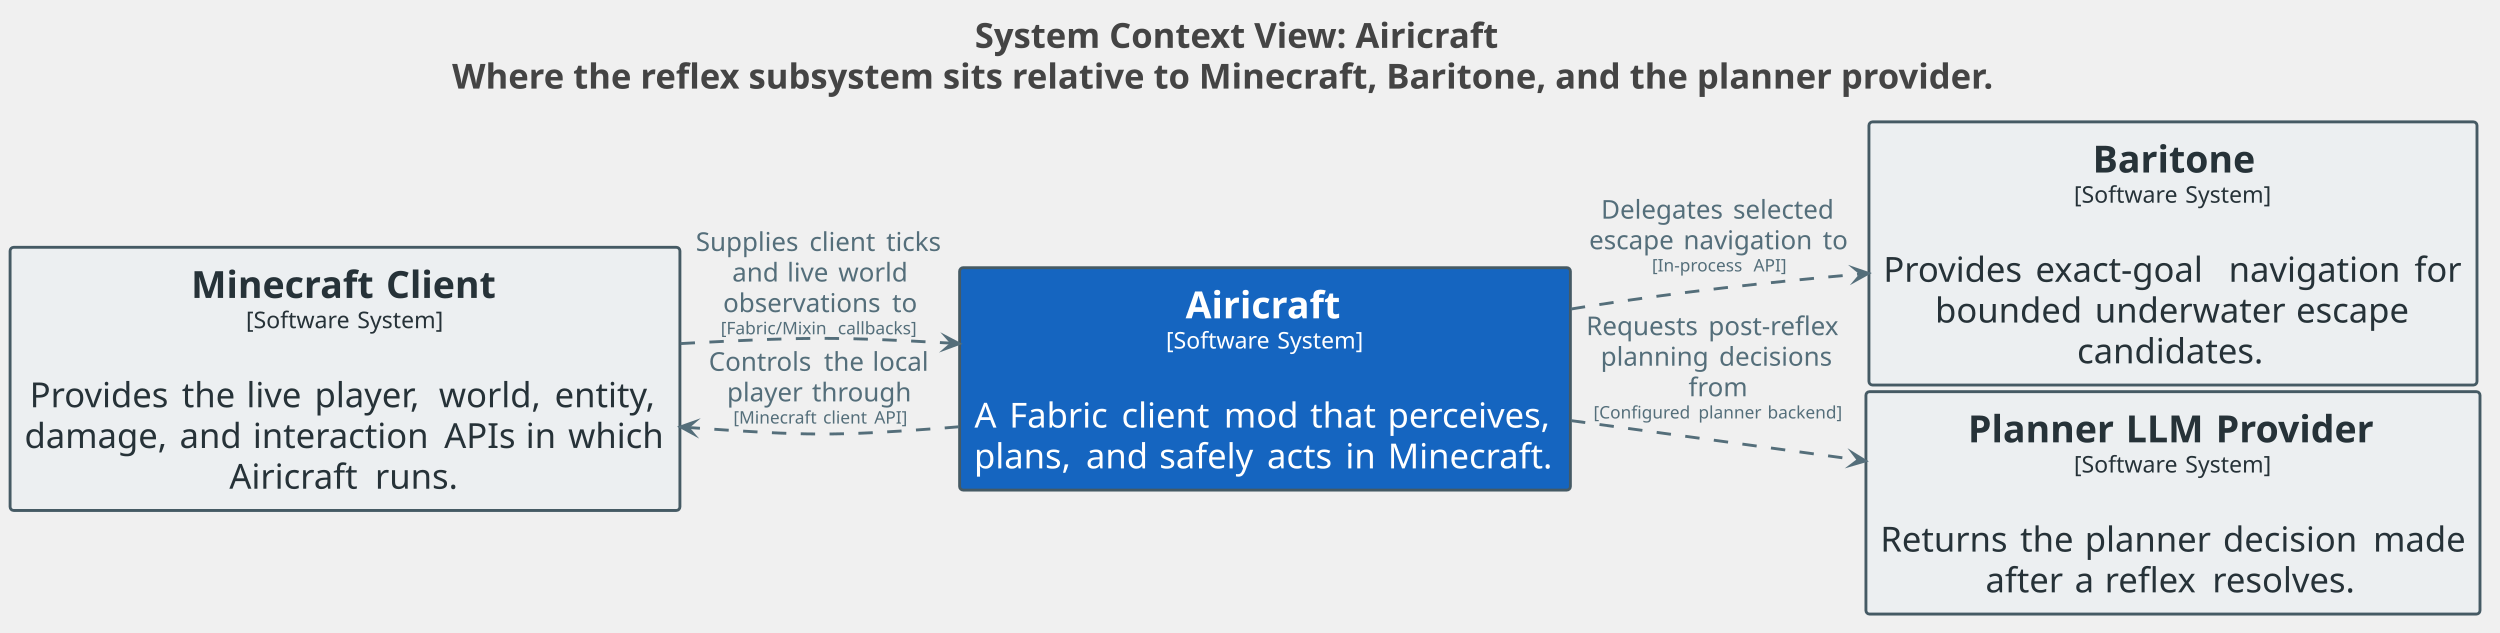
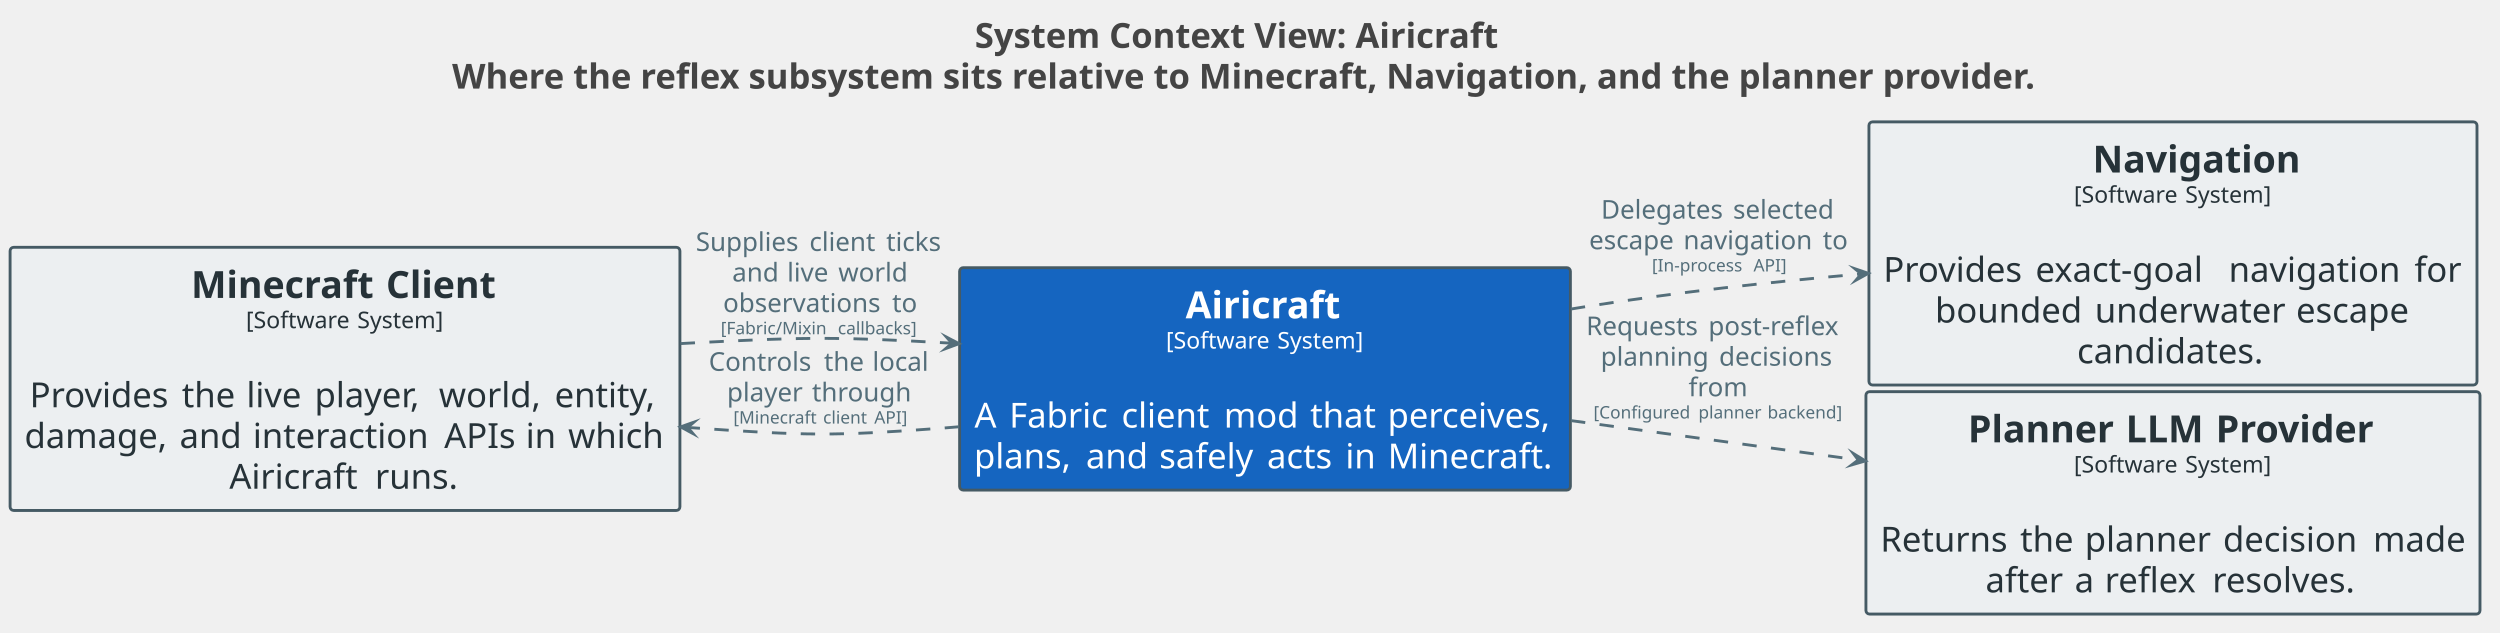
<svg xmlns="http://www.w3.org/2000/svg" contentStyleType="text/css" data-diagram-type="DESCRIPTION" height="439px" preserveAspectRatio="none" style="width:1734px;height:439px;background:#FFFFFF;" version="1.1" viewBox="0 0 1734 439" width="1734px" zoomAndPan="magnify">
  <defs />
  <g>
    <g class="title" data-source-line="1">
      <text fill="#444444" font-family="sans-serif" font-size="24" font-weight="700" lengthAdjust="spacing" textLength="374.883" x="676.121" y="33.203">System Context View: Airicraft</text>
-       <text fill="#444444" font-family="sans-serif" font-size="24" font-weight="700" lengthAdjust="spacing" textLength="1099.992" x="313.566" y="61.469">Where the reflex subsystem sits relative to Minecraft, Baritone, and the planner provider.</text>
+       <text fill="#444444" font-family="sans-serif" font-size="24" font-weight="700" lengthAdjust="spacing" textLength="1099.992" x="313.566" y="61.469">Where the reflex subsystem sits relative to Minecraft, Navigation, and the planner provider.</text>
    </g>
    <g class="entity" data-qualified-name="MinecraftClient" data-source-line="49" id="ent0001">
      <rect fill="#ECEFF1" height="182.527" rx="2.5" ry="2.5" style="stroke:#455A64;stroke-width:2;" width="464.586" x="7" y="171.531" />
      <text fill="#263238" font-family="sans-serif" font-size="26" font-weight="700" lengthAdjust="spacing" textLength="126.623" x="132.557" y="206.668">Minecraft</text>
      <text fill="#263238" font-family="sans-serif" font-size="26" font-weight="700" lengthAdjust="spacing" textLength="8.569" x="259.18" y="206.668"> </text>
      <text fill="#263238" font-family="sans-serif" font-size="26" font-weight="700" lengthAdjust="spacing" textLength="78.279" x="267.75" y="206.668">Client</text>
      <text fill="#263238" font-family="sans-serif" font-size="16" lengthAdjust="spacing" textLength="72.141" x="170.606" y="227.621">[Software</text>
      <text fill="#263238" font-family="sans-serif" font-size="16" lengthAdjust="spacing" textLength="5.062" x="242.746" y="227.621"> </text>
      <text fill="#263238" font-family="sans-serif" font-size="16" lengthAdjust="spacing" textLength="60.172" x="247.809" y="227.621">System]</text>
      <text fill="#263238" font-family="sans-serif" font-size="24" lengthAdjust="spacing" textLength="7.594" x="235.496" y="254.199"> </text>
      <text fill="#263238" font-family="sans-serif" font-size="24" lengthAdjust="spacing" textLength="97.898" x="20.604" y="282.465">Provides</text>
      <text fill="#263238" font-family="sans-serif" font-size="24" lengthAdjust="spacing" textLength="7.594" x="118.502" y="282.465"> </text>
      <text fill="#263238" font-family="sans-serif" font-size="24" lengthAdjust="spacing" textLength="37.242" x="126.096" y="282.465">the</text>
      <text fill="#263238" font-family="sans-serif" font-size="24" lengthAdjust="spacing" textLength="7.594" x="163.338" y="282.465"> </text>
      <text fill="#263238" font-family="sans-serif" font-size="24" lengthAdjust="spacing" textLength="39.668" x="170.932" y="282.465">live</text>
      <text fill="#263238" font-family="sans-serif" font-size="24" lengthAdjust="spacing" textLength="7.594" x="210.6" y="282.465"> </text>
      <text fill="#263238" font-family="sans-serif" font-size="24" lengthAdjust="spacing" textLength="78.621" x="218.193" y="282.465">player,</text>
      <text fill="#263238" font-family="sans-serif" font-size="24" lengthAdjust="spacing" textLength="7.594" x="296.815" y="282.465"> </text>
      <text fill="#263238" font-family="sans-serif" font-size="24" lengthAdjust="spacing" textLength="72.691" x="304.408" y="282.465">world,</text>
      <text fill="#263238" font-family="sans-serif" font-size="24" lengthAdjust="spacing" textLength="7.594" x="377.1" y="282.465"> </text>
      <text fill="#263238" font-family="sans-serif" font-size="24" lengthAdjust="spacing" textLength="73.289" x="384.693" y="282.465">entity,</text>
      <text fill="#263238" font-family="sans-serif" font-size="24" lengthAdjust="spacing" textLength="99.949" x="17" y="310.731">damage,</text>
      <text fill="#263238" font-family="sans-serif" font-size="24" lengthAdjust="spacing" textLength="7.594" x="116.949" y="310.731"> </text>
      <text fill="#263238" font-family="sans-serif" font-size="24" lengthAdjust="spacing" textLength="43.254" x="124.543" y="310.731">and</text>
      <text fill="#263238" font-family="sans-serif" font-size="24" lengthAdjust="spacing" textLength="7.594" x="167.797" y="310.731"> </text>
      <text fill="#263238" font-family="sans-serif" font-size="24" lengthAdjust="spacing" textLength="125.098" x="175.391" y="310.731">interaction</text>
      <text fill="#263238" font-family="sans-serif" font-size="24" lengthAdjust="spacing" textLength="7.594" x="300.488" y="310.731"> </text>
      <text fill="#263238" font-family="sans-serif" font-size="24" lengthAdjust="spacing" textLength="48.973" x="308.082" y="310.731">APIs</text>
      <text fill="#263238" font-family="sans-serif" font-size="24" lengthAdjust="spacing" textLength="7.594" x="357.055" y="310.731"> </text>
      <text fill="#263238" font-family="sans-serif" font-size="24" lengthAdjust="spacing" textLength="21.832" x="364.648" y="310.731">in</text>
      <text fill="#263238" font-family="sans-serif" font-size="24" lengthAdjust="spacing" textLength="7.594" x="386.481" y="310.731"> </text>
      <text fill="#263238" font-family="sans-serif" font-size="24" lengthAdjust="spacing" textLength="67.512" x="394.074" y="310.731">which</text>
      <text fill="#263238" font-family="sans-serif" font-size="24" lengthAdjust="spacing" textLength="93.422" x="159.066" y="338.996">Airicraft</text>
      <text fill="#263238" font-family="sans-serif" font-size="24" lengthAdjust="spacing" textLength="7.594" x="252.488" y="338.996"> </text>
      <text fill="#263238" font-family="sans-serif" font-size="24" lengthAdjust="spacing" textLength="59.438" x="260.082" y="338.996">runs.</text>
    </g>
-     <g class="entity" data-qualified-name="Baritone" data-source-line="50" id="ent0002">
+     <g class="entity" data-qualified-name="Navigation" data-source-line="50" id="ent0002">
      <rect fill="#ECEFF1" height="182.527" rx="2.5" ry="2.5" style="stroke:#455A64;stroke-width:2;" width="421.742" x="1296.3" y="84.531" />
-       <text fill="#263238" font-family="sans-serif" font-size="26" font-weight="700" lengthAdjust="spacing" textLength="111.389" x="1451.477" y="119.668">Baritone</text>
+       <text fill="#263238" font-family="sans-serif" font-size="26" font-weight="700" lengthAdjust="spacing" textLength="111.389" x="1451.477" y="119.668">Navigation</text>
      <text fill="#263238" font-family="sans-serif" font-size="16" lengthAdjust="spacing" textLength="72.141" x="1438.484" y="140.621">[Software</text>
      <text fill="#263238" font-family="sans-serif" font-size="16" lengthAdjust="spacing" textLength="5.062" x="1510.624" y="140.621"> </text>
      <text fill="#263238" font-family="sans-serif" font-size="16" lengthAdjust="spacing" textLength="60.172" x="1515.687" y="140.621">System]</text>
      <text fill="#263238" font-family="sans-serif" font-size="24" lengthAdjust="spacing" textLength="7.594" x="1503.374" y="167.199"> </text>
      <text fill="#263238" font-family="sans-serif" font-size="24" lengthAdjust="spacing" textLength="97.898" x="1306.3" y="195.465">Provides</text>
      <text fill="#263238" font-family="sans-serif" font-size="24" lengthAdjust="spacing" textLength="7.594" x="1404.198" y="195.465"> </text>
      <text fill="#263238" font-family="sans-serif" font-size="24" lengthAdjust="spacing" textLength="126.398" x="1411.792" y="195.465">exact-goal</text>
      <text fill="#263238" font-family="sans-serif" font-size="24" lengthAdjust="spacing" textLength="7.594" x="1538.191" y="195.465"> </text>
      <text fill="#263238" font-family="sans-serif" font-size="24" lengthAdjust="spacing" textLength="121.277" x="1545.784" y="195.465">navigation</text>
      <text fill="#263238" font-family="sans-serif" font-size="24" lengthAdjust="spacing" textLength="7.594" x="1667.062" y="195.465"> </text>
      <text fill="#263238" font-family="sans-serif" font-size="24" lengthAdjust="spacing" textLength="33.387" x="1674.656" y="195.465">for</text>
      <text fill="#263238" font-family="sans-serif" font-size="24" lengthAdjust="spacing" textLength="103.219" x="1342.153" y="223.731">bounded</text>
      <text fill="#263238" font-family="sans-serif" font-size="24" lengthAdjust="spacing" textLength="7.594" x="1445.372" y="223.731"> </text>
      <text fill="#263238" font-family="sans-serif" font-size="24" lengthAdjust="spacing" textLength="132" x="1452.966" y="223.731">underwater</text>
      <text fill="#263238" font-family="sans-serif" font-size="24" lengthAdjust="spacing" textLength="7.594" x="1584.966" y="223.731"> </text>
      <text fill="#263238" font-family="sans-serif" font-size="24" lengthAdjust="spacing" textLength="79.629" x="1592.56" y="223.731">escape</text>
      <text fill="#263238" font-family="sans-serif" font-size="24" lengthAdjust="spacing" textLength="133.019" x="1440.661" y="251.996">candidates.</text>
    </g>
    <g class="entity" data-qualified-name="PlannerLLMProvider" data-source-line="51" id="ent0003">
      <rect fill="#ECEFF1" height="154.262" rx="2.5" ry="2.5" style="stroke:#455A64;stroke-width:2;" width="425.914" x="1294.21" y="271.661" />
      <text fill="#263238" font-family="sans-serif" font-size="26" font-weight="700" lengthAdjust="spacing" textLength="100.89" x="1364.967" y="306.798">Planner</text>
      <text fill="#263238" font-family="sans-serif" font-size="26" font-weight="700" lengthAdjust="spacing" textLength="8.569" x="1465.857" y="306.798"> </text>
      <text fill="#263238" font-family="sans-serif" font-size="26" font-weight="700" lengthAdjust="spacing" textLength="53.841" x="1474.426" y="306.798">LLM</text>
      <text fill="#263238" font-family="sans-serif" font-size="26" font-weight="700" lengthAdjust="spacing" textLength="8.569" x="1528.267" y="306.798"> </text>
      <text fill="#263238" font-family="sans-serif" font-size="26" font-weight="700" lengthAdjust="spacing" textLength="112.531" x="1536.836" y="306.798">Provider</text>
      <text fill="#263238" font-family="sans-serif" font-size="16" lengthAdjust="spacing" textLength="72.141" x="1438.479" y="327.751">[Software</text>
      <text fill="#263238" font-family="sans-serif" font-size="16" lengthAdjust="spacing" textLength="5.062" x="1510.62" y="327.751"> </text>
      <text fill="#263238" font-family="sans-serif" font-size="16" lengthAdjust="spacing" textLength="60.172" x="1515.683" y="327.751">System]</text>
      <text fill="#263238" font-family="sans-serif" font-size="24" lengthAdjust="spacing" textLength="7.594" x="1503.37" y="354.329"> </text>
      <text fill="#263238" font-family="sans-serif" font-size="24" lengthAdjust="spacing" textLength="89.367" x="1304.21" y="382.595">Returns</text>
      <text fill="#263238" font-family="sans-serif" font-size="24" lengthAdjust="spacing" textLength="7.594" x="1393.577" y="382.595"> </text>
      <text fill="#263238" font-family="sans-serif" font-size="24" lengthAdjust="spacing" textLength="37.242" x="1401.171" y="382.595">the</text>
      <text fill="#263238" font-family="sans-serif" font-size="24" lengthAdjust="spacing" textLength="7.594" x="1438.413" y="382.595"> </text>
      <text fill="#263238" font-family="sans-serif" font-size="24" lengthAdjust="spacing" textLength="88.277" x="1446.007" y="382.595">planner</text>
      <text fill="#263238" font-family="sans-serif" font-size="24" lengthAdjust="spacing" textLength="7.594" x="1534.284" y="382.595"> </text>
      <text fill="#263238" font-family="sans-serif" font-size="24" lengthAdjust="spacing" textLength="96.516" x="1541.878" y="382.595">decision</text>
      <text fill="#263238" font-family="sans-serif" font-size="24" lengthAdjust="spacing" textLength="7.594" x="1638.394" y="382.595"> </text>
      <text fill="#263238" font-family="sans-serif" font-size="24" lengthAdjust="spacing" textLength="64.137" x="1645.987" y="382.595">made</text>
      <text fill="#263238" font-family="sans-serif" font-size="24" lengthAdjust="spacing" textLength="54.246" x="1377.142" y="410.861">after</text>
      <text fill="#263238" font-family="sans-serif" font-size="24" lengthAdjust="spacing" textLength="7.594" x="1431.388" y="410.861"> </text>
      <text fill="#263238" font-family="sans-serif" font-size="24" lengthAdjust="spacing" textLength="13.254" x="1438.982" y="410.861">a</text>
      <text fill="#263238" font-family="sans-serif" font-size="24" lengthAdjust="spacing" textLength="7.594" x="1452.235" y="410.861"> </text>
      <text fill="#263238" font-family="sans-serif" font-size="24" lengthAdjust="spacing" textLength="67.043" x="1459.829" y="410.861">reflex</text>
      <text fill="#263238" font-family="sans-serif" font-size="24" lengthAdjust="spacing" textLength="7.594" x="1526.872" y="410.861"> </text>
      <text fill="#263238" font-family="sans-serif" font-size="24" lengthAdjust="spacing" textLength="102.727" x="1534.466" y="410.861">resolves.</text>
    </g>
    <g class="entity" data-qualified-name="Airicraft" data-source-line="52" id="ent0004">
      <rect fill="#1565C0" height="154.262" rx="2.5" ry="2.5" style="stroke:#455A64;stroke-width:2;" width="423.629" x="665.59" y="185.661" />
      <text fill="#FFFFFF" font-family="sans-serif" font-size="26" font-weight="700" lengthAdjust="spacing" textLength="110.132" x="822.338" y="220.798">Airicraft</text>
      <text fill="#FFFFFF" font-family="sans-serif" font-size="16" lengthAdjust="spacing" textLength="72.141" x="808.717" y="241.751">[Software</text>
      <text fill="#FFFFFF" font-family="sans-serif" font-size="16" lengthAdjust="spacing" textLength="5.062" x="880.858" y="241.751"> </text>
      <text fill="#FFFFFF" font-family="sans-serif" font-size="16" lengthAdjust="spacing" textLength="60.172" x="885.92" y="241.751">System]</text>
      <text fill="#FFFFFF" font-family="sans-serif" font-size="24" lengthAdjust="spacing" textLength="7.594" x="873.608" y="268.329"> </text>
      <text fill="#FFFFFF" font-family="sans-serif" font-size="24" lengthAdjust="spacing" textLength="16.559" x="675.86" y="296.595">A</text>
      <text fill="#FFFFFF" font-family="sans-serif" font-size="24" lengthAdjust="spacing" textLength="7.594" x="692.418" y="296.595"> </text>
      <text fill="#FFFFFF" font-family="sans-serif" font-size="24" lengthAdjust="spacing" textLength="70.277" x="700.012" y="296.595">Fabric</text>
      <text fill="#FFFFFF" font-family="sans-serif" font-size="24" lengthAdjust="spacing" textLength="7.594" x="770.289" y="296.595"> </text>
      <text fill="#FFFFFF" font-family="sans-serif" font-size="24" lengthAdjust="spacing" textLength="63.41" x="777.883" y="296.595">client</text>
      <text fill="#FFFFFF" font-family="sans-serif" font-size="24" lengthAdjust="spacing" textLength="7.594" x="841.293" y="296.595"> </text>
      <text fill="#FFFFFF" font-family="sans-serif" font-size="24" lengthAdjust="spacing" textLength="52.254" x="848.887" y="296.595">mod</text>
      <text fill="#FFFFFF" font-family="sans-serif" font-size="24" lengthAdjust="spacing" textLength="7.594" x="901.141" y="296.595"> </text>
      <text fill="#FFFFFF" font-family="sans-serif" font-size="24" lengthAdjust="spacing" textLength="46.102" x="908.735" y="296.595">that</text>
      <text fill="#FFFFFF" font-family="sans-serif" font-size="24" lengthAdjust="spacing" textLength="7.594" x="954.836" y="296.595"> </text>
      <text fill="#FFFFFF" font-family="sans-serif" font-size="24" lengthAdjust="spacing" textLength="116.519" x="962.43" y="296.595">perceives,</text>
      <text fill="#FFFFFF" font-family="sans-serif" font-size="24" lengthAdjust="spacing" textLength="70.019" x="675.59" y="324.861">plans,</text>
      <text fill="#FFFFFF" font-family="sans-serif" font-size="24" lengthAdjust="spacing" textLength="7.594" x="745.61" y="324.861"> </text>
      <text fill="#FFFFFF" font-family="sans-serif" font-size="24" lengthAdjust="spacing" textLength="43.254" x="753.203" y="324.861">and</text>
      <text fill="#FFFFFF" font-family="sans-serif" font-size="24" lengthAdjust="spacing" textLength="7.594" x="796.457" y="324.861"> </text>
      <text fill="#FFFFFF" font-family="sans-serif" font-size="24" lengthAdjust="spacing" textLength="67.16" x="804.051" y="324.861">safely</text>
      <text fill="#FFFFFF" font-family="sans-serif" font-size="24" lengthAdjust="spacing" textLength="7.594" x="871.211" y="324.861"> </text>
      <text fill="#FFFFFF" font-family="sans-serif" font-size="24" lengthAdjust="spacing" textLength="46.758" x="878.805" y="324.861">acts</text>
      <text fill="#FFFFFF" font-family="sans-serif" font-size="24" lengthAdjust="spacing" textLength="7.594" x="925.563" y="324.861"> </text>
      <text fill="#FFFFFF" font-family="sans-serif" font-size="24" lengthAdjust="spacing" textLength="21.832" x="933.156" y="324.861">in</text>
      <text fill="#FFFFFF" font-family="sans-serif" font-size="24" lengthAdjust="spacing" textLength="7.594" x="954.988" y="324.861"> </text>
      <text fill="#FFFFFF" font-family="sans-serif" font-size="24" lengthAdjust="spacing" textLength="116.637" x="962.582" y="324.861">Minecraft.</text>
    </g>
    <g class="link" data-entity-1="ent0001" data-entity-2="ent0004" data-link-type="dependency" data-source-line="54" id="lnk5">
      <path d="M472.06,238.311 C475.25,238.131 478.43,237.951 481.59,237.791 C558.82,233.801 578.38,233.431 655.59,237.791 C658.76,237.971 656.981,237.836 660.201,238.046" fill="none" id="MinecraftClient-to-Airicraft" style="stroke:#546E7A;stroke-width:2;stroke-dasharray:10,10;" />
      <polygon fill="#546E7A" points="665.19,238.371,656.469,233.794,660.201,238.046,655.949,241.777,665.19,238.371" style="stroke:#546E7A;stroke-width:2;stroke-linejoin:miter;stroke-miterlimit:10;" />
      <text fill="#546E7A" font-family="sans-serif" font-size="18" lengthAdjust="spacing" textLength="73.134" x="482.59" y="174.064">Supplies</text>
      <text fill="#546E7A" font-family="sans-serif" font-size="18" lengthAdjust="spacing" textLength="5.695" x="555.724" y="174.064"> </text>
      <text fill="#546E7A" font-family="sans-serif" font-size="18" lengthAdjust="spacing" textLength="47.558" x="561.419" y="174.064">client</text>
      <text fill="#546E7A" font-family="sans-serif" font-size="18" lengthAdjust="spacing" textLength="5.695" x="608.977" y="174.064"> </text>
      <text fill="#546E7A" font-family="sans-serif" font-size="18" lengthAdjust="spacing" textLength="40.852" x="614.672" y="174.064">ticks</text>
      <text fill="#546E7A" font-family="sans-serif" font-size="18" lengthAdjust="spacing" textLength="32.44" x="507.854" y="195.263">and</text>
      <text fill="#546E7A" font-family="sans-serif" font-size="18" lengthAdjust="spacing" textLength="5.695" x="540.295" y="195.263"> </text>
      <text fill="#546E7A" font-family="sans-serif" font-size="18" lengthAdjust="spacing" textLength="29.751" x="545.99" y="195.263">live</text>
      <text fill="#546E7A" font-family="sans-serif" font-size="18" lengthAdjust="spacing" textLength="5.695" x="575.741" y="195.263"> </text>
      <text fill="#546E7A" font-family="sans-serif" font-size="18" lengthAdjust="spacing" textLength="48.823" x="581.436" y="195.263">world</text>
      <text fill="#546E7A" font-family="sans-serif" font-size="18" lengthAdjust="spacing" textLength="111.551" x="501.539" y="216.462">observations</text>
      <text fill="#546E7A" font-family="sans-serif" font-size="18" lengthAdjust="spacing" textLength="5.695" x="613.09" y="216.462"> </text>
      <text fill="#546E7A" font-family="sans-serif" font-size="18" lengthAdjust="spacing" textLength="17.789" x="618.785" y="216.462">to</text>
      <text fill="#546E7A" font-family="sans-serif" font-size="12" lengthAdjust="spacing" textLength="77.414" x="499.916" y="231.861">[Fabric/Mixin</text>
      <text fill="#546E7A" font-family="sans-serif" font-size="12" lengthAdjust="spacing" textLength="3.797" x="577.33" y="231.861"> </text>
      <text fill="#546E7A" font-family="sans-serif" font-size="12" lengthAdjust="spacing" textLength="57.07" x="581.127" y="231.861">callbacks]</text>
    </g>
    <g class="link" data-entity-1="ent0004" data-entity-2="ent0001" data-link-type="dependency" data-source-line="55" id="lnk6">
      <path d="M665.22,296.001 C661.99,296.281 658.78,296.541 655.59,296.791 C578.48,302.691 558.73,302.201 481.59,296.791 C478.42,296.571 480.215,296.721 477.015,296.471" fill="none" id="Airicraft-to-MinecraftClient" style="stroke:#546E7A;stroke-width:2;stroke-dasharray:10,10;" />
      <polygon fill="#546E7A" points="472.03,296.081,480.691,300.77,477.015,296.471,481.314,292.794,472.03,296.081" style="stroke:#546E7A;stroke-width:2;stroke-linejoin:miter;stroke-miterlimit:10;" />
      <text fill="#546E7A" font-family="sans-serif" font-size="18" lengthAdjust="spacing" textLength="74.215" x="491.59" y="257.194">Controls</text>
      <text fill="#546E7A" font-family="sans-serif" font-size="18" lengthAdjust="spacing" textLength="5.695" x="565.805" y="257.194"> </text>
      <text fill="#546E7A" font-family="sans-serif" font-size="18" lengthAdjust="spacing" textLength="27.932" x="571.5" y="257.194">the</text>
      <text fill="#546E7A" font-family="sans-serif" font-size="18" lengthAdjust="spacing" textLength="5.695" x="599.432" y="257.194"> </text>
      <text fill="#546E7A" font-family="sans-serif" font-size="18" lengthAdjust="spacing" textLength="40.623" x="605.127" y="257.194">local</text>
      <text fill="#546E7A" font-family="sans-serif" font-size="18" lengthAdjust="spacing" textLength="53.27" x="504.242" y="278.393">player</text>
      <text fill="#546E7A" font-family="sans-serif" font-size="18" lengthAdjust="spacing" textLength="5.695" x="557.512" y="278.393"> </text>
      <text fill="#546E7A" font-family="sans-serif" font-size="18" lengthAdjust="spacing" textLength="69.891" x="563.208" y="278.393">through</text>
      <text fill="#546E7A" font-family="sans-serif" font-size="12" lengthAdjust="spacing" textLength="58.424" x="508.673" y="293.791">[Minecraft</text>
      <text fill="#546E7A" font-family="sans-serif" font-size="12" lengthAdjust="spacing" textLength="3.797" x="567.097" y="293.791"> </text>
      <text fill="#546E7A" font-family="sans-serif" font-size="12" lengthAdjust="spacing" textLength="31.705" x="570.894" y="293.791">client</text>
      <text fill="#546E7A" font-family="sans-serif" font-size="12" lengthAdjust="spacing" textLength="3.797" x="602.599" y="293.791"> </text>
      <text fill="#546E7A" font-family="sans-serif" font-size="12" lengthAdjust="spacing" textLength="22.271" x="606.396" y="293.791">API]</text>
    </g>
    <g class="link" data-entity-1="ent0004" data-entity-2="ent0002" data-link-type="dependency" data-source-line="56" id="lnk7">
-       <path d="M1089.54,214.361 C1092.79,213.821 1096.01,213.301 1099.21,212.791 C1162.81,202.741 1227.469,195.61 1290.889,190.02" fill="none" id="Airicraft-to-Baritone" style="stroke:#546E7A;stroke-width:2;stroke-dasharray:10,10;" />
+       <path d="M1089.54,214.361 C1092.79,213.821 1096.01,213.301 1099.21,212.791 C1162.81,202.741 1227.469,195.61 1290.889,190.02" fill="none" id="Airicraft-to-Navigation" style="stroke:#546E7A;stroke-width:2;stroke-dasharray:10,10;" />
      <polygon fill="#546E7A" points="1295.87,189.581,1286.554,186.387,1290.889,190.02,1287.256,194.356,1295.87,189.581" style="stroke:#546E7A;stroke-width:2;stroke-linejoin:miter;stroke-miterlimit:10;" />
      <text fill="#546E7A" font-family="sans-serif" font-size="18" lengthAdjust="spacing" textLength="85.843" x="1110.498" y="151.674">Delegates</text>
      <text fill="#546E7A" font-family="sans-serif" font-size="18" lengthAdjust="spacing" textLength="5.695" x="1196.341" y="151.674"> </text>
      <text fill="#546E7A" font-family="sans-serif" font-size="18" lengthAdjust="spacing" textLength="71.745" x="1202.036" y="151.674">selected</text>
      <text fill="#546E7A" font-family="sans-serif" font-size="18" lengthAdjust="spacing" textLength="59.722" x="1102.21" y="172.873">escape</text>
      <text fill="#546E7A" font-family="sans-serif" font-size="18" lengthAdjust="spacing" textLength="5.695" x="1161.932" y="172.873"> </text>
      <text fill="#546E7A" font-family="sans-serif" font-size="18" lengthAdjust="spacing" textLength="90.958" x="1167.627" y="172.873">navigation</text>
      <text fill="#546E7A" font-family="sans-serif" font-size="18" lengthAdjust="spacing" textLength="5.695" x="1258.585" y="172.873"> </text>
      <text fill="#546E7A" font-family="sans-serif" font-size="18" lengthAdjust="spacing" textLength="17.789" x="1264.28" y="172.873">to</text>
      <text fill="#546E7A" font-family="sans-serif" font-size="12" lengthAdjust="spacing" textLength="66.65" x="1145.78" y="188.271">[In-process</text>
      <text fill="#546E7A" font-family="sans-serif" font-size="12" lengthAdjust="spacing" textLength="3.797" x="1212.431" y="188.271"> </text>
      <text fill="#546E7A" font-family="sans-serif" font-size="12" lengthAdjust="spacing" textLength="22.271" x="1216.228" y="188.271">API]</text>
    </g>
    <g class="link" data-entity-1="ent0004" data-entity-2="ent0003" data-link-type="dependency" data-source-line="57" id="lnk8">
      <path d="M1089.62,291.731 C1155.41,300.741 1222.996,310.003 1288.866,319.023" fill="none" id="Airicraft-to-PlannerLLMProvider" style="stroke:#546E7A;stroke-width:2;stroke-dasharray:10,10;" />
      <polygon fill="#546E7A" points="1293.82,319.701,1285.446,314.517,1288.866,319.023,1284.361,322.443,1293.82,319.701" style="stroke:#546E7A;stroke-width:2;stroke-linejoin:miter;stroke-miterlimit:10;" />
      <text fill="#546E7A" font-family="sans-serif" font-size="18" lengthAdjust="spacing" textLength="79.022" x="1100.21" y="232.464">Requests</text>
      <text fill="#546E7A" font-family="sans-serif" font-size="18" lengthAdjust="spacing" textLength="5.695" x="1179.233" y="232.464"> </text>
      <text fill="#546E7A" font-family="sans-serif" font-size="18" lengthAdjust="spacing" textLength="98.991" x="1184.928" y="232.464">post-reflex</text>
      <text fill="#546E7A" font-family="sans-serif" font-size="18" lengthAdjust="spacing" textLength="76.412" x="1110.229" y="253.663">planning</text>
      <text fill="#546E7A" font-family="sans-serif" font-size="18" lengthAdjust="spacing" textLength="5.695" x="1186.642" y="253.663"> </text>
      <text fill="#546E7A" font-family="sans-serif" font-size="18" lengthAdjust="spacing" textLength="81.562" x="1192.337" y="253.663">decisions</text>
      <text fill="#546E7A" font-family="sans-serif" font-size="18" lengthAdjust="spacing" textLength="41.845" x="1171.142" y="274.862">from</text>
      <text fill="#546E7A" font-family="sans-serif" font-size="12" lengthAdjust="spacing" textLength="68.982" x="1105.243" y="290.26">[Configured</text>
      <text fill="#546E7A" font-family="sans-serif" font-size="12" lengthAdjust="spacing" textLength="3.797" x="1174.226" y="290.26"> </text>
      <text fill="#546E7A" font-family="sans-serif" font-size="12" lengthAdjust="spacing" textLength="44.139" x="1178.023" y="290.26">planner</text>
      <text fill="#546E7A" font-family="sans-serif" font-size="12" lengthAdjust="spacing" textLength="3.797" x="1222.161" y="290.26"> </text>
      <text fill="#546E7A" font-family="sans-serif" font-size="12" lengthAdjust="spacing" textLength="52.928" x="1225.958" y="290.26">backend]</text>
    </g>
  </g>
</svg>
